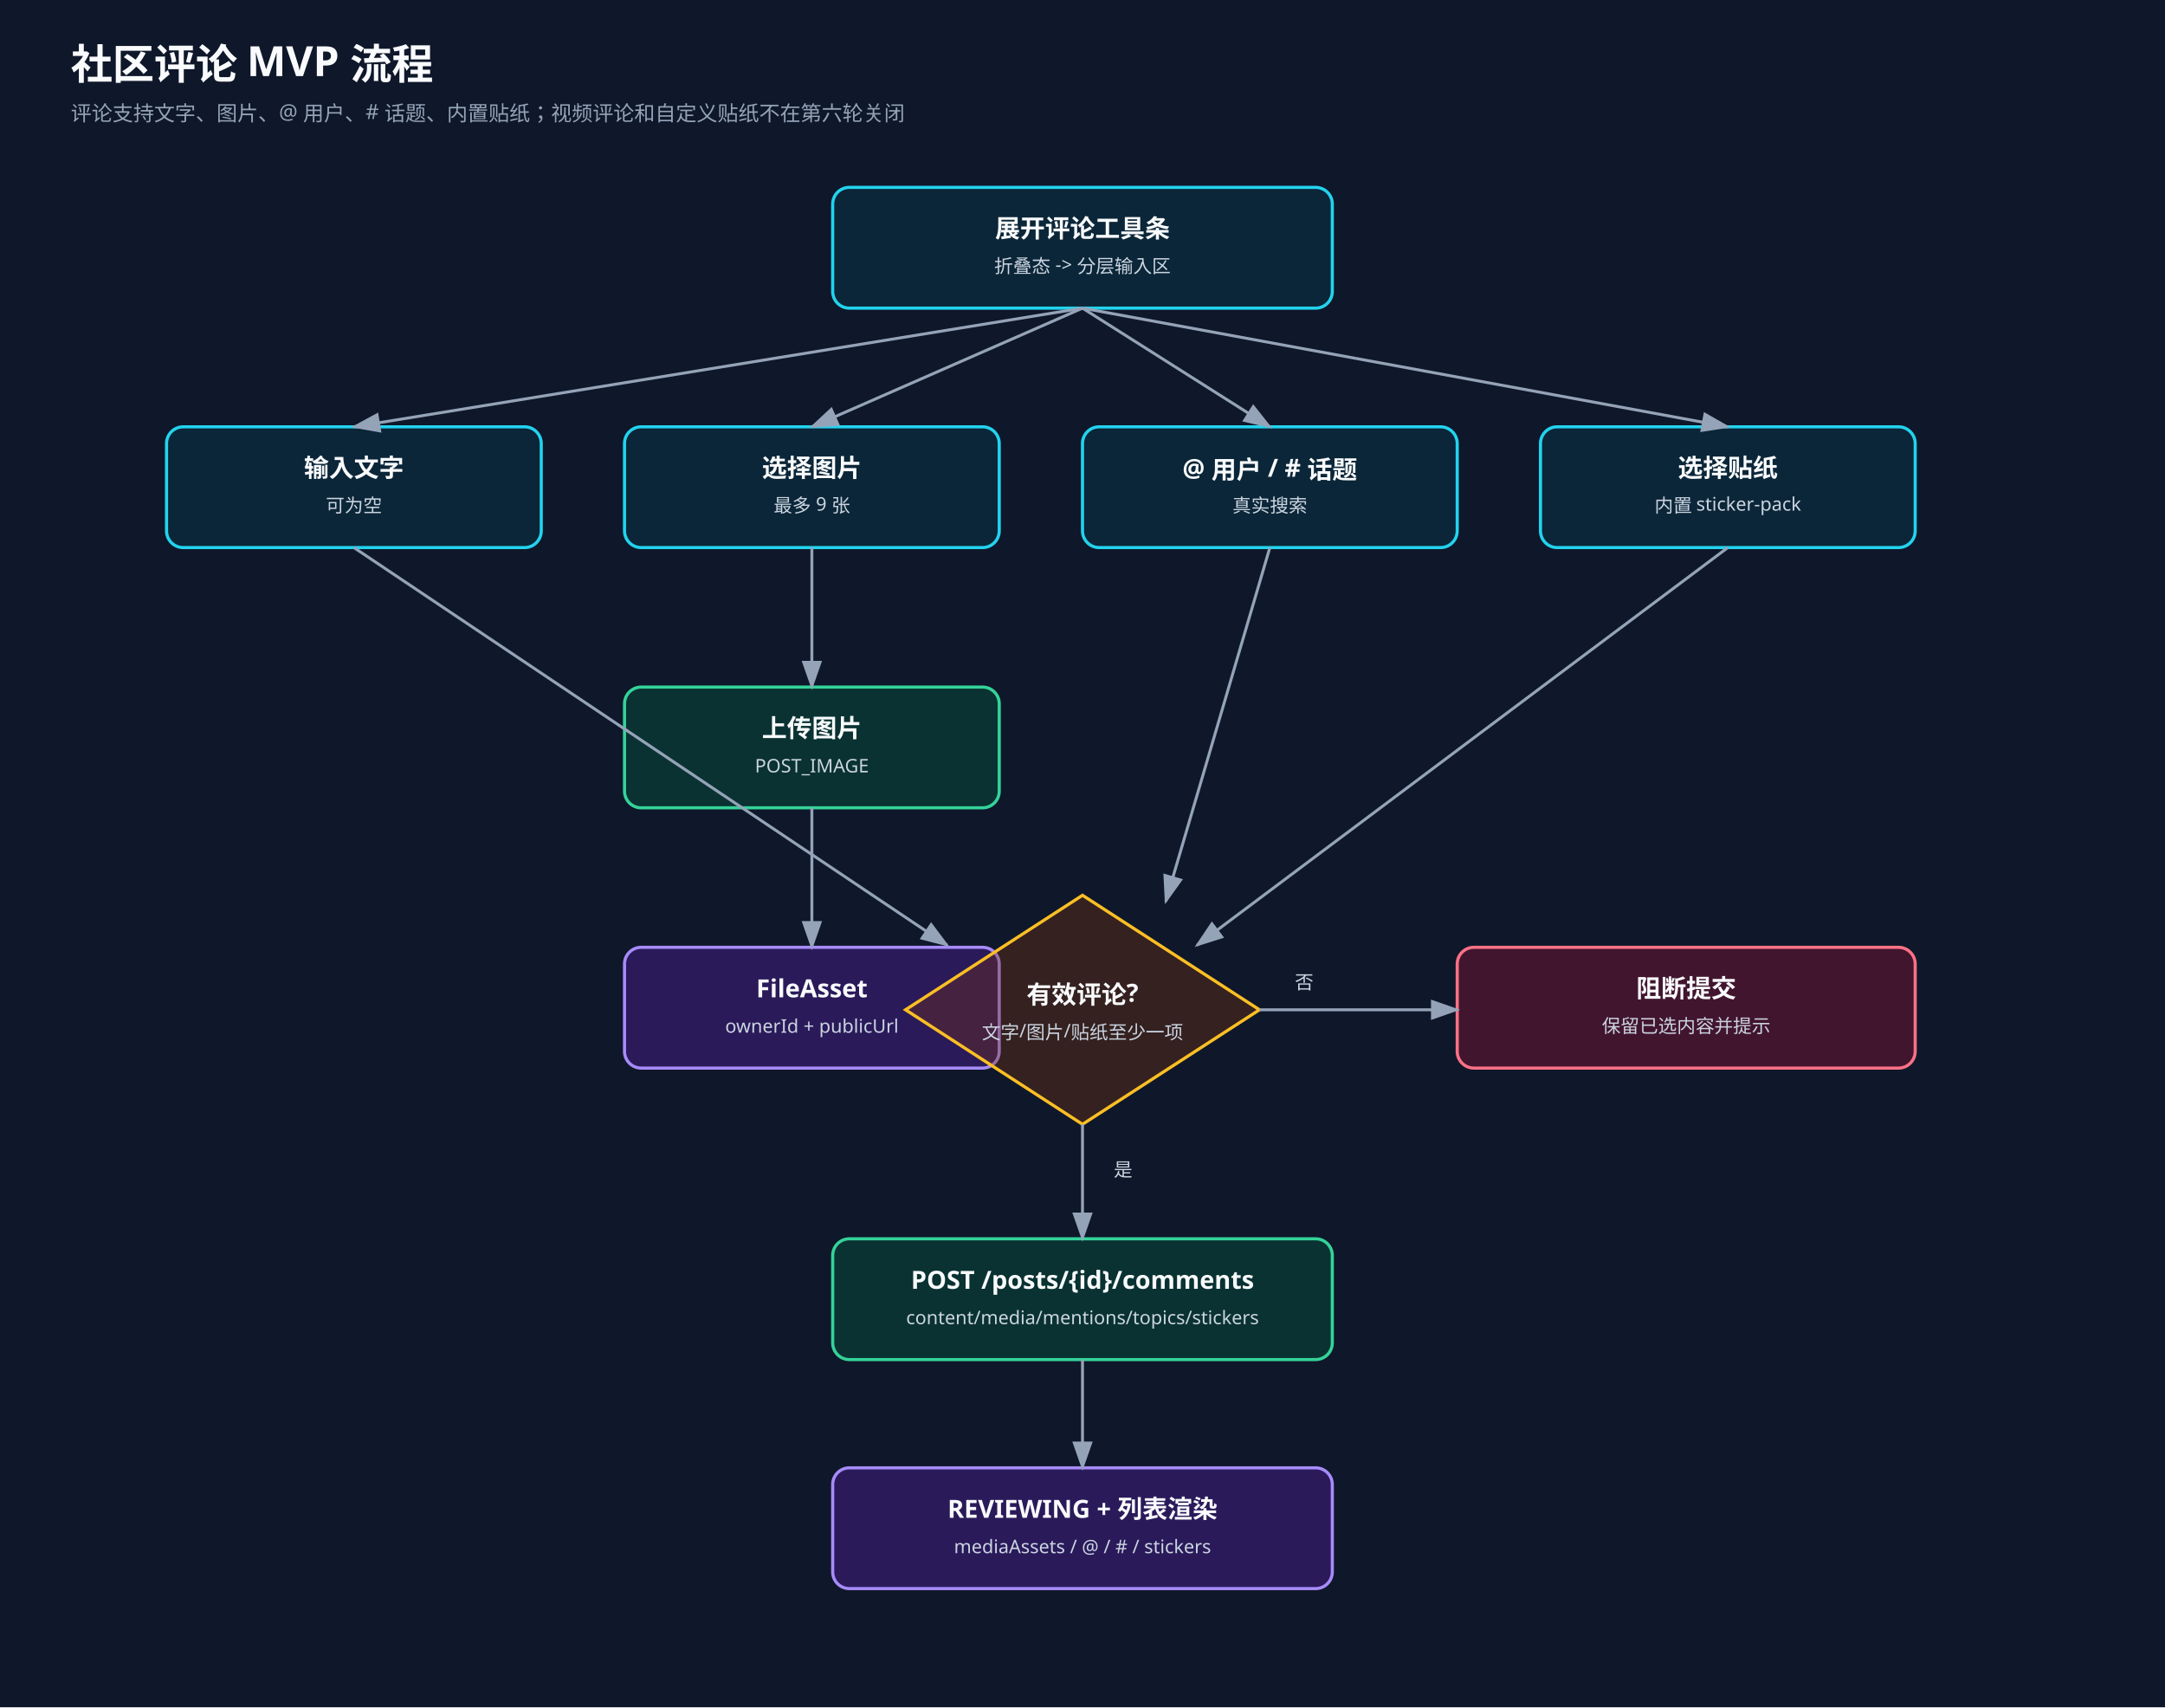
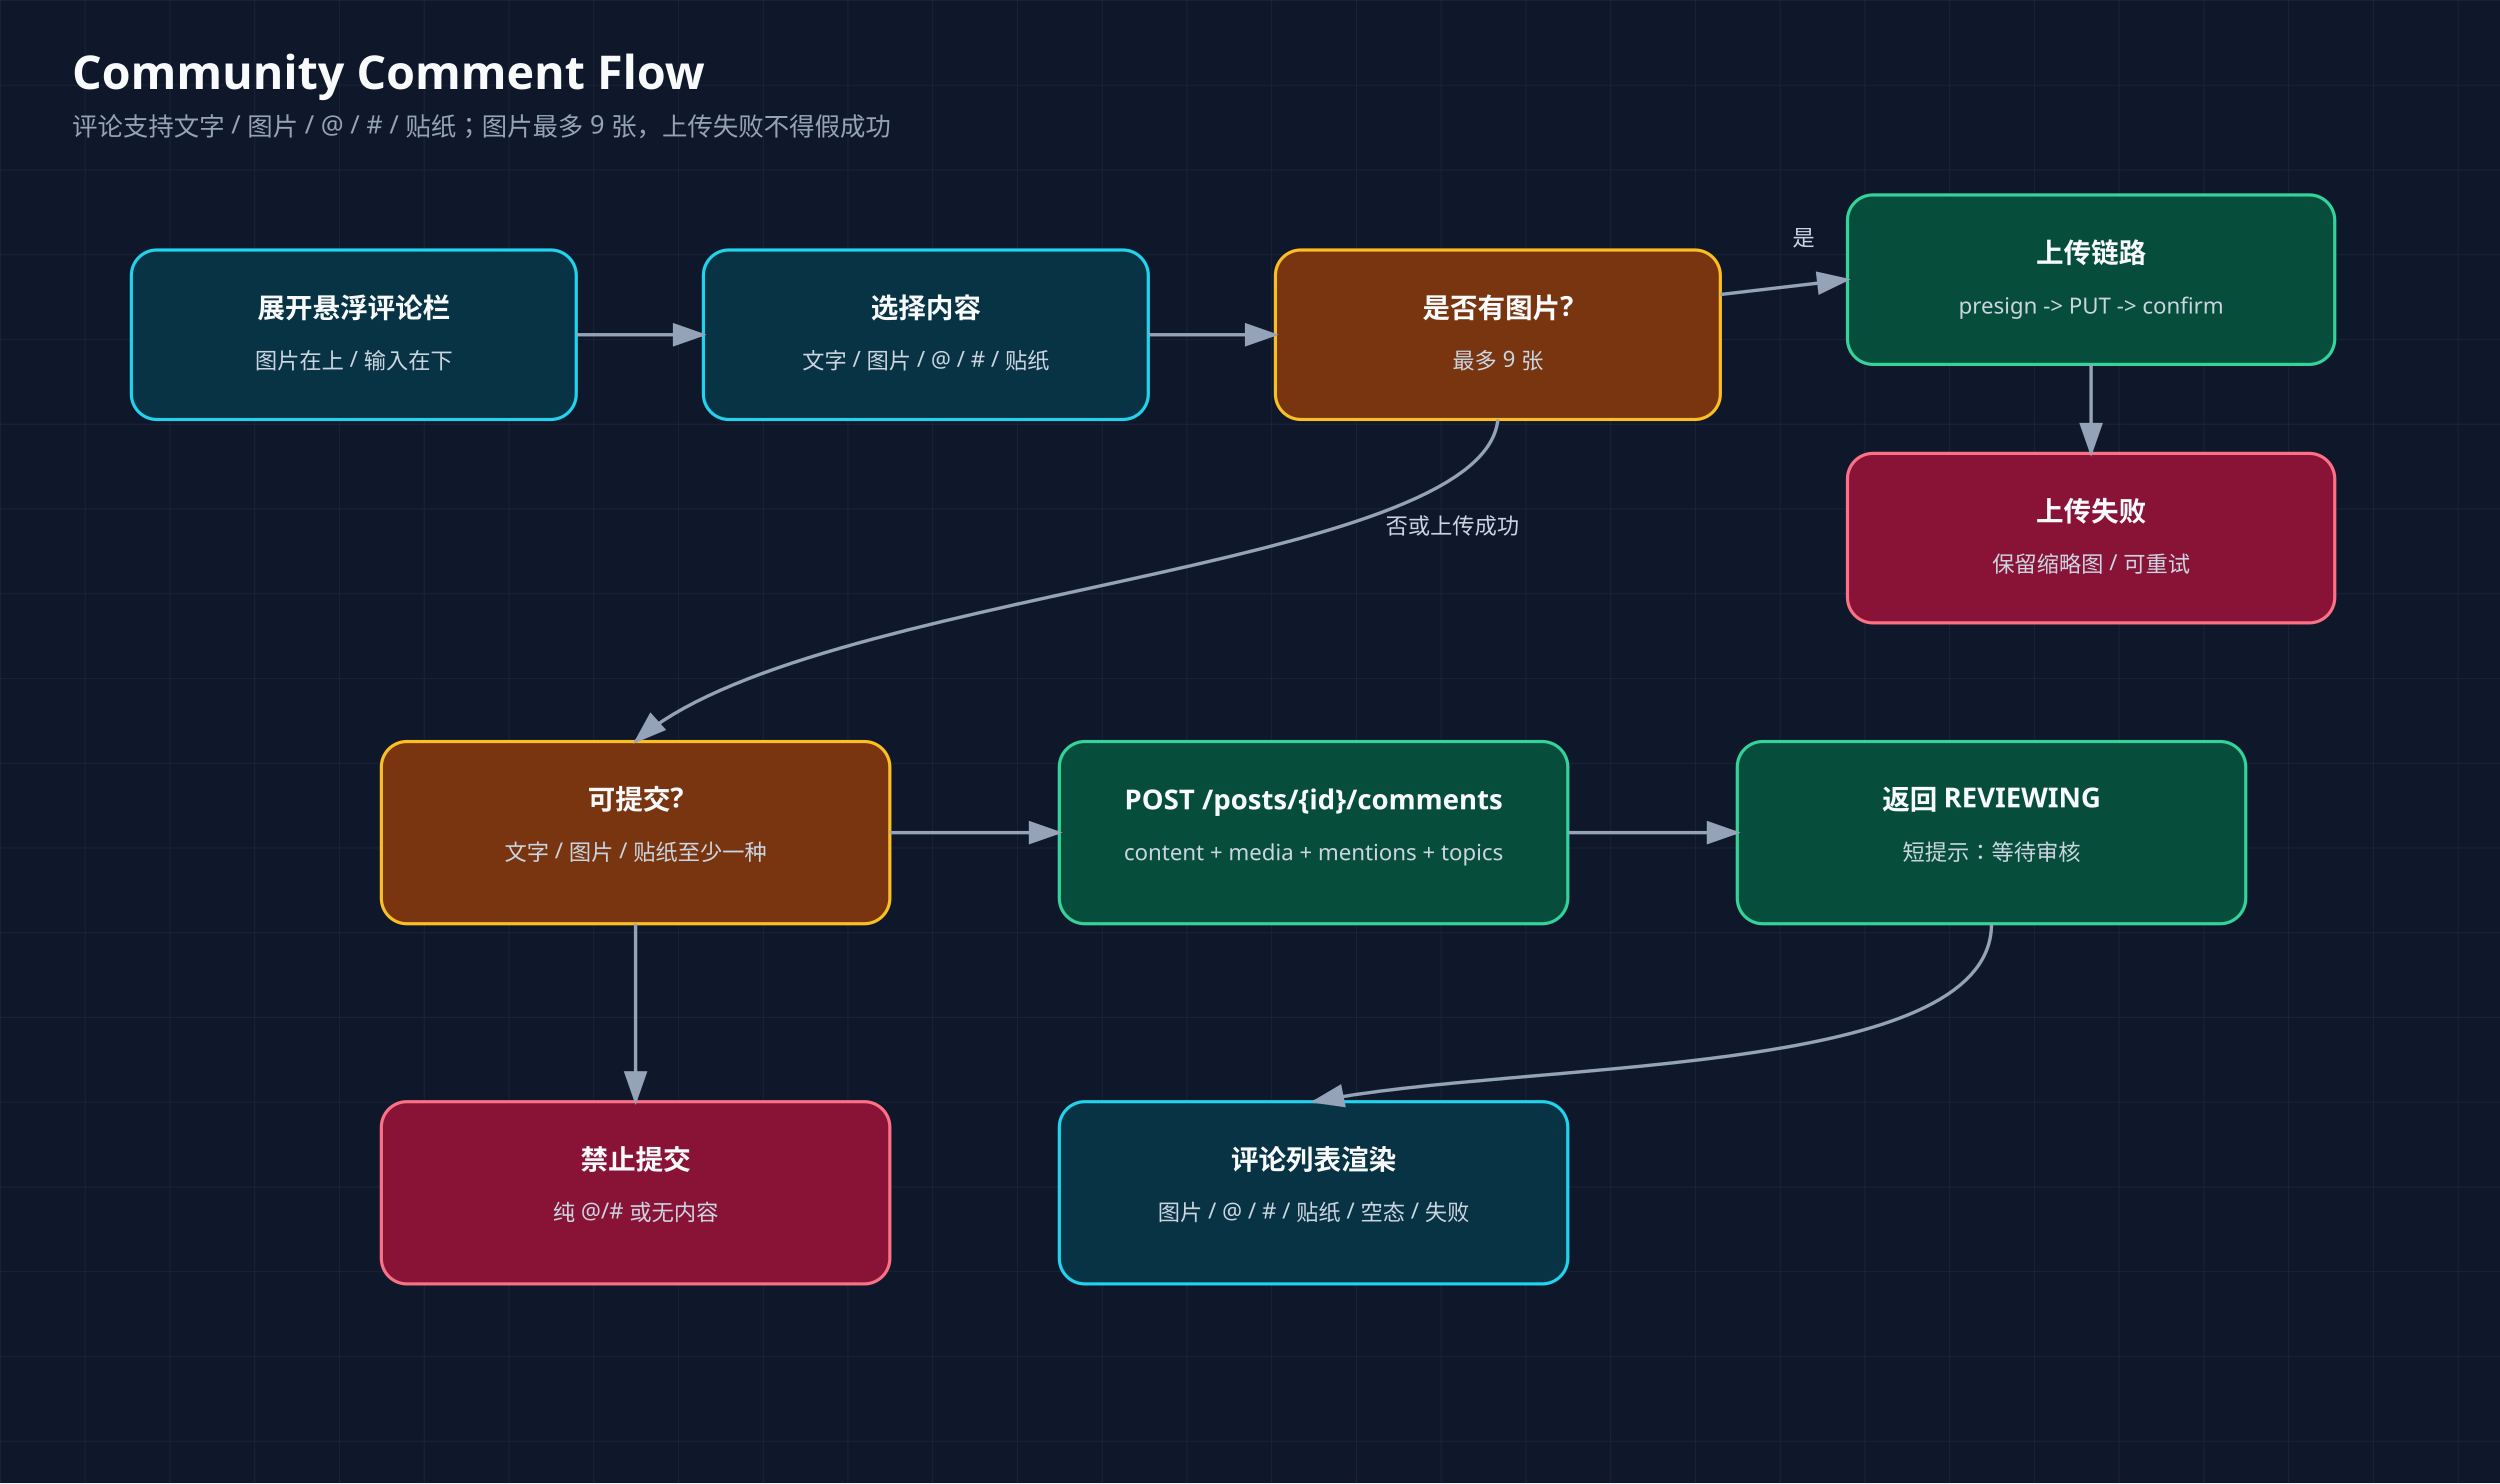
- <svg xmlns="http://www.w3.org/2000/svg" viewBox="0 0 1040 820">
+ <svg xmlns="http://www.w3.org/2000/svg" viewBox="0 0 1180 700">
  <defs>
+     <pattern id="grid" width="40" height="40" patternUnits="userSpaceOnUse">
+       <path d="M40 0 L0 0 0 40" fill="none" stroke="#1e293b" stroke-width="0.6" />
+     </pattern>
    <marker id="arrow" markerWidth="10" markerHeight="7" refX="9" refY="3.5" orient="auto">
      <polygon points="0 0,10 3.5,0 7" fill="#94a3b8" />
    </marker>
    <style>
-       text{font-family:"JetBrains Mono","Noto Sans SC","PingFang SC",sans-serif}.bg{fill:#0f172a}.title{fill:#f8fafc;font-size:20px;font-weight:700}.note{fill:#94a3b8;font-size:10px}
-       .a{fill:rgba(8,51,68,.55);stroke:#22d3ee;stroke-width:1.5}.b{fill:rgba(6,78,59,.5);stroke:#34d399;stroke-width:1.5}.d{fill:rgba(120,53,15,.35);stroke:#fbbf24;stroke-width:1.5}.e{fill:rgba(136,19,55,.42);stroke:#fb7185;stroke-width:1.5}.v{fill:rgba(76,29,149,.45);stroke:#a78bfa;stroke-width:1.5}
-       .label{fill:#f8fafc;font-size:12px;font-weight:700}.small{fill:#cbd5e1;font-size:9px}.line{fill:none;stroke:#94a3b8;stroke-width:1.4;marker-end:url(#arrow)}
+       text{font-family:'JetBrains Mono','Noto Sans SC','Microsoft YaHei',sans-serif}
+       .title{fill:#f8fafc;font-size:22px;font-weight:700}.note{fill:#94a3b8;font-size:12px}
+       .box{rx:12;stroke-width:1.5}.ui{fill:#083344;stroke:#22d3ee}.api{fill:#064e3b;stroke:#34d399}.decision{fill:#78350f;stroke:#fbbf24}.error{fill:#881337;stroke:#fb7185}
+       .label{fill:#f8fafc;font-size:13px;font-weight:700}.small{fill:#cbd5e1;font-size:10.5px}.line{stroke:#94a3b8;stroke-width:1.6;fill:none;marker-end:url(#arrow)}
    </style>
  </defs>
-   <rect width="1040" height="820" class="bg" />
-   <text x="34" y="38" class="title">社区评论 MVP 流程</text>
-   <text x="34" y="58" class="note">评论支持文字、图片、@ 用户、# 话题、内置贴纸；视频评论和自定义贴纸不在第六轮关闭</text>
-   <rect x="400" y="90" width="240" height="58" rx="8" class="a" />
-   <text x="520" y="114" text-anchor="middle" class="label">展开评论工具条</text>
-   <text x="520" y="131" text-anchor="middle" class="small">折叠态 -&gt; 分层输入区</text>
-   <rect x="80" y="205" width="180" height="58" rx="8" class="a" />
-   <text x="170" y="229" text-anchor="middle" class="label">输入文字</text>
-   <text x="170" y="246" text-anchor="middle" class="small">可为空</text>
-   <rect x="300" y="205" width="180" height="58" rx="8" class="a" />
-   <text x="390" y="229" text-anchor="middle" class="label">选择图片</text>
-   <text x="390" y="246" text-anchor="middle" class="small">最多 9 张</text>
-   <rect x="520" y="205" width="180" height="58" rx="8" class="a" />
-   <text x="610" y="229" text-anchor="middle" class="label">@ 用户 / # 话题</text>
-   <text x="610" y="246" text-anchor="middle" class="small">真实搜索</text>
-   <rect x="740" y="205" width="180" height="58" rx="8" class="a" />
-   <text x="830" y="229" text-anchor="middle" class="label">选择贴纸</text>
-   <text x="830" y="246" text-anchor="middle" class="small">内置 sticker-pack</text>
-   <rect x="300" y="330" width="180" height="58" rx="8" class="b" />
-   <text x="390" y="354" text-anchor="middle" class="label">上传图片</text>
-   <text x="390" y="371" text-anchor="middle" class="small">POST_IMAGE</text>
-   <rect x="300" y="455" width="180" height="58" rx="8" class="v" />
-   <text x="390" y="479" text-anchor="middle" class="label">FileAsset</text>
-   <text x="390" y="496" text-anchor="middle" class="small">ownerId + publicUrl</text>
-   <polygon points="520,430 605,485 520,540 435,485" class="d" />
-   <text x="520" y="482" text-anchor="middle" class="label">有效评论?</text>
-   <text x="520" y="499" text-anchor="middle" class="small">文字/图片/贴纸至少一项</text>
-   <rect x="700" y="455" width="220" height="58" rx="8" class="e" />
-   <text x="810" y="479" text-anchor="middle" class="label">阻断提交</text>
-   <text x="810" y="496" text-anchor="middle" class="small">保留已选内容并提示</text>
-   <rect x="400" y="595" width="240" height="58" rx="8" class="b" />
-   <text x="520" y="619" text-anchor="middle" class="label">POST /posts/{id}/comments</text>
-   <text x="520" y="636" text-anchor="middle" class="small">content/media/mentions/topics/stickers</text>
-   <rect x="400" y="705" width="240" height="58" rx="8" class="v" />
-   <text x="520" y="729" text-anchor="middle" class="label">REVIEWING + 列表渲染</text>
-   <text x="520" y="746" text-anchor="middle" class="small">mediaAssets / @ / # / stickers</text>
-   <path class="line" d="M520 148 L170 205" />
-   <path class="line" d="M520 148 L390 205" />
-   <path class="line" d="M520 148 L610 205" />
-   <path class="line" d="M520 148 L830 205" />
-   <path class="line" d="M390 263 L390 330" />
-   <path class="line" d="M390 388 L390 455" />
-   <path class="line" d="M170 263 L455 454" />
-   <path class="line" d="M610 263 L560 433" />
-   <path class="line" d="M830 263 L575 454" />
-   <path class="line" d="M605 485 L700 485" />
-   <path class="line" d="M520 540 L520 595" />
-   <path class="line" d="M520 653 L520 705" />
-   <text x="622" y="475" class="small" fill="#fb7185">否</text>
-   <text x="535" y="565" class="small" fill="#34d399">是</text>
+   <rect width="1180" height="700" fill="#0f172a" />
+   <rect width="1180" height="700" fill="url(#grid)" />
+   <text x="34" y="42" class="title">Community Comment Flow</text>
+   <text x="34" y="64" class="note">评论支持文字 / 图片 / @ / # / 贴纸；图片最多 9 张，上传失败不得假成功</text>
+   <rect x="62" y="118" width="210" height="80" class="box ui" />
+   <text x="167" y="150" text-anchor="middle" class="label">展开悬浮评论栏</text>
+   <text x="167" y="174" text-anchor="middle" class="small">图片在上 / 输入在下</text>
+   <rect x="332" y="118" width="210" height="80" class="box ui" />
+   <text x="437" y="150" text-anchor="middle" class="label">选择内容</text>
+   <text x="437" y="174" text-anchor="middle" class="small">文字 / 图片 / @ / # / 贴纸</text>
+   <rect x="602" y="118" width="210" height="80" class="box decision" />
+   <text x="707" y="150" text-anchor="middle" class="label">是否有图片?</text>
+   <text x="707" y="174" text-anchor="middle" class="small">最多 9 张</text>
+   <rect x="872" y="92" width="230" height="80" class="box api" />
+   <text x="987" y="124" text-anchor="middle" class="label">上传链路</text>
+   <text x="987" y="148" text-anchor="middle" class="small">presign -&gt; PUT -&gt; confirm</text>
+   <rect x="872" y="214" width="230" height="80" class="box error" />
+   <text x="987" y="246" text-anchor="middle" class="label">上传失败</text>
+   <text x="987" y="270" text-anchor="middle" class="small">保留缩略图 / 可重试</text>
+   <rect x="180" y="350" width="240" height="86" class="box decision" />
+   <text x="300" y="382" text-anchor="middle" class="label">可提交?</text>
+   <text x="300" y="406" text-anchor="middle" class="small">文字 / 图片 / 贴纸至少一种</text>
+   <rect x="500" y="350" width="240" height="86" class="box api" />
+   <text x="620" y="382" text-anchor="middle" class="label">POST /posts/{id}/comments</text>
+   <text x="620" y="406" text-anchor="middle" class="small">content + media + mentions + topics</text>
+   <rect x="820" y="350" width="240" height="86" class="box api" />
+   <text x="940" y="382" text-anchor="middle" class="label">返回 REVIEWING</text>
+   <text x="940" y="406" text-anchor="middle" class="small">短提示：等待审核</text>
+   <rect x="180" y="520" width="240" height="86" class="box error" />
+   <text x="300" y="552" text-anchor="middle" class="label">禁止提交</text>
+   <text x="300" y="576" text-anchor="middle" class="small">纯 @/# 或无内容</text>
+   <rect x="500" y="520" width="240" height="86" class="box ui" />
+   <text x="620" y="552" text-anchor="middle" class="label">评论列表渲染</text>
+   <text x="620" y="576" text-anchor="middle" class="small">图片 / @ / # / 贴纸 / 空态 / 失败</text>
+   <path d="M272 158 L332 158" class="line" />
+   <path d="M542 158 L602 158" class="line" />
+   <path d="M812 139 L872 132" class="line" />
+   <path d="M987 172 L987 214" class="line" />
+   <path d="M707 198 C700 270 380 278 300 350" class="line" />
+   <path d="M420 393 L500 393" class="line" />
+   <path d="M740 393 L820 393" class="line" />
+   <path d="M300 436 L300 520" class="line" />
+   <path d="M940 436 C940 510 720 500 620 520" class="line" />
+   <text x="846" y="116" class="small">是</text>
+   <text x="654" y="252" class="small">否或上传成功</text>
</svg>
